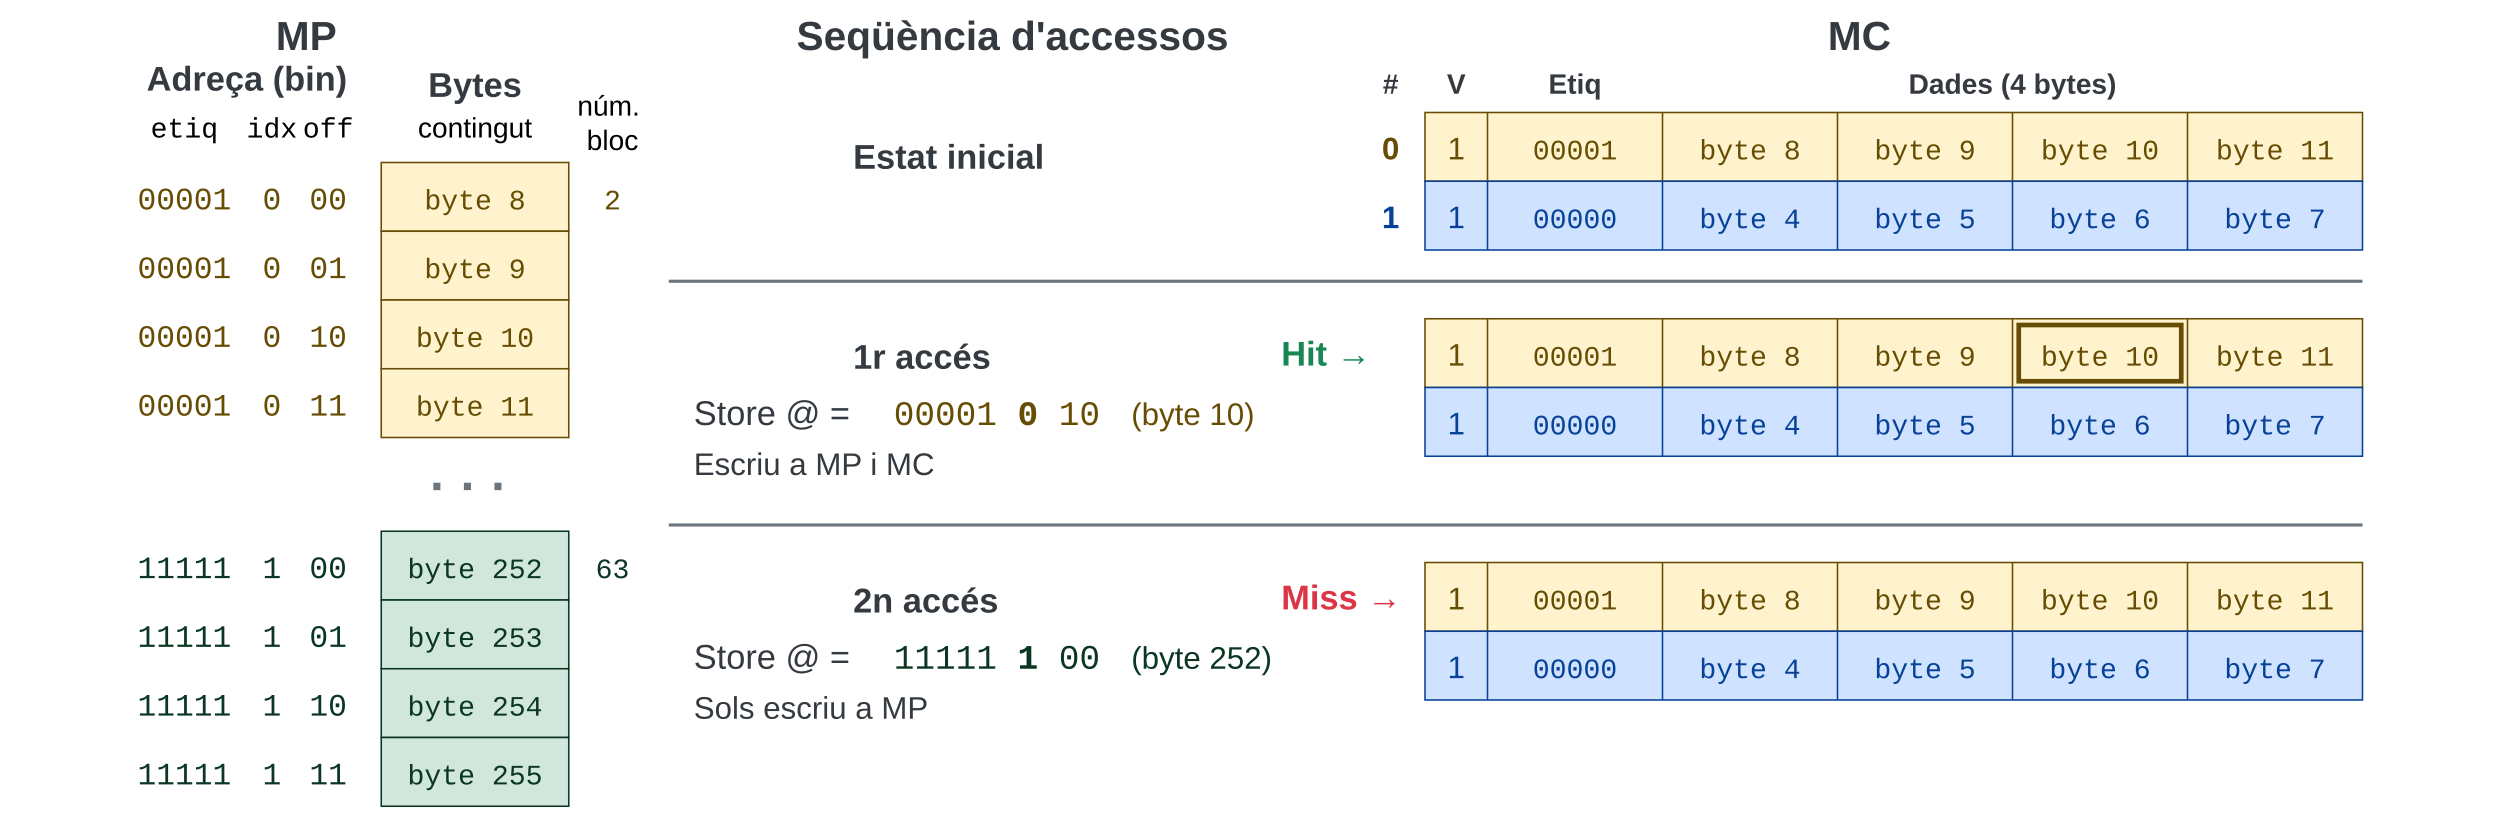
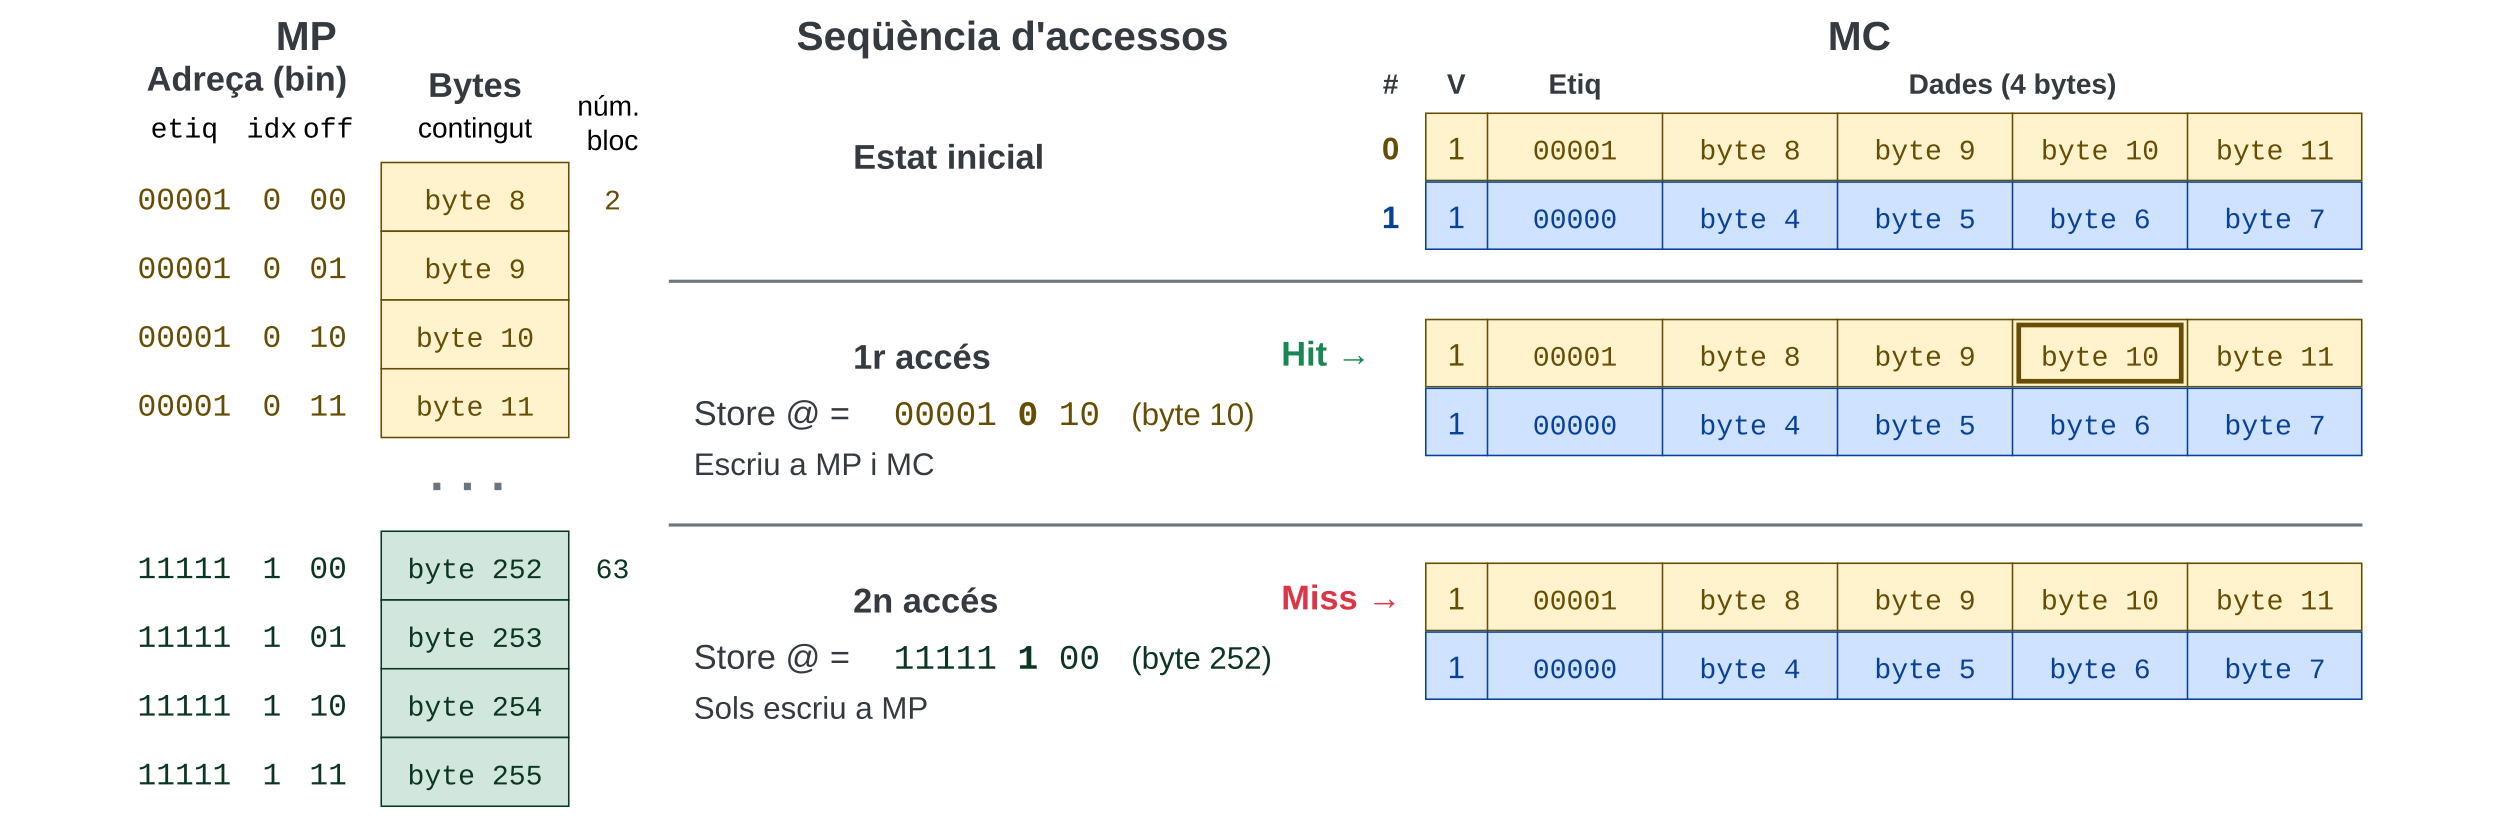
<svg xmlns="http://www.w3.org/2000/svg" viewBox="0 0 800 265" width="800" height="265" font-family="'Liberation Sans', Arial, Helvetica, sans-serif" version="1.1" id="svg120">
  <defs id="defs120" />
  <text x="98" y="16" text-anchor="middle" font-weight="bold" fill="#343a40" font-size="13px" font-family="'Liberation Sans', Arial, Helvetica, sans-serif" id="text1">MP</text>
  <text x="324" y="16" text-anchor="middle" font-weight="bold" fill="#343a40" font-size="13px" font-family="'Liberation Sans', Arial, Helvetica, sans-serif" id="text2">Seqüència d'accessos</text>
  <text x="595" y="16" text-anchor="middle" font-weight="bold" fill="#343a40" font-size="13px" font-family="'Liberation Sans', Arial, Helvetica, sans-serif" id="text3">MC</text>
  <text x="79" y="29" text-anchor="middle" font-weight="bold" font-size="11px" fill="#343a40" font-family="'Liberation Sans', Arial, Helvetica, sans-serif" id="text4">Adreça (bin)</text>
  <text x="152" y="31" text-anchor="middle" font-weight="bold" font-size="11px" fill="#343a40" font-family="'Liberation Sans', Arial, Helvetica, sans-serif" id="text5">Bytes</text>
  <text x="59" y="44" text-anchor="middle" font-size="9px" fill="#000000" font-family="'Liberation Mono', 'Courier New', Courier, monospace" id="text6">etiq</text>
  <text x="87" y="44" text-anchor="middle" font-size="9px" fill="#000000" font-family="'Liberation Mono', 'Courier New', Courier, monospace" id="text7">idx</text>
  <text x="105" y="44" text-anchor="middle" font-size="9px" fill="#000000" font-family="'Liberation Mono', 'Courier New', Courier, monospace" id="text8">off</text>
  <text x="152" y="44" text-anchor="middle" font-size="9px" fill="#000000" font-family="'Liberation Sans', Arial, Helvetica, sans-serif" id="text9">contingut</text>
  <text x="196" y="37" text-anchor="middle" font-size="9px" fill="#000000" font-family="'Liberation Sans', Arial, Helvetica, sans-serif" id="text10">
    <tspan x="196" dy="0" id="tspan9">núm.</tspan>
    <tspan x="196" dy="11" id="tspan10">bloc</tspan>
  </text>
  <text x="445" y="30" text-anchor="middle" font-weight="bold" font-size="9px" fill="#343a40" font-family="'Liberation Sans', Arial, Helvetica, sans-serif" id="text11">#</text>
  <text x="466" y="30" text-anchor="middle" font-weight="bold" font-size="9px" fill="#343a40" font-family="'Liberation Sans', Arial, Helvetica, sans-serif" id="text12">V</text>
  <text x="504" y="30" text-anchor="middle" font-weight="bold" font-size="9px" fill="#343a40" font-family="'Liberation Sans', Arial, Helvetica, sans-serif" id="text13">Etiq</text>
  <text x="644" y="30" text-anchor="middle" font-weight="bold" font-size="9px" fill="#343a40" font-family="'Liberation Sans', Arial, Helvetica, sans-serif" id="text14">Dades (4 bytes)</text>
  <rect x="122" y="52" width="60" height="22" fill="#fff3cd" stroke="#664d03" stroke-width="0.5" id="rect14" />
  <text x="59" y="67" text-anchor="middle" fill="#664d03" font-size="10px" font-family="'Liberation Mono', 'Courier New', Courier, monospace" id="text15">00001</text>
  <text x="87" y="67" text-anchor="middle" fill="#664d03" font-size="10px" font-family="'Liberation Mono', 'Courier New', Courier, monospace" id="text16">0</text>
  <text x="105" y="67" text-anchor="middle" fill="#664d03" font-size="10px" font-family="'Liberation Mono', 'Courier New', Courier, monospace" id="text17">00</text>
  <text x="152" y="67" text-anchor="middle" fill="#664d03" font-size="9px" font-family="'Liberation Mono', 'Courier New', Courier, monospace" id="text18">byte 8</text>
  <text x="196" y="67" text-anchor="middle" fill="#664d03" font-size="9px" font-family="'Liberation Mono', 'Courier New', Courier, monospace" id="text19">2</text>
  <rect x="122" y="74" width="60" height="22" fill="#fff3cd" stroke="#664d03" stroke-width="0.5" id="rect19" />
  <text x="59" y="89" text-anchor="middle" fill="#664d03" font-size="10px" font-family="'Liberation Mono', 'Courier New', Courier, monospace" id="text20">00001</text>
  <text x="87" y="89" text-anchor="middle" fill="#664d03" font-size="10px" font-family="'Liberation Mono', 'Courier New', Courier, monospace" id="text21">0</text>
  <text x="105" y="89" text-anchor="middle" fill="#664d03" font-size="10px" font-family="'Liberation Mono', 'Courier New', Courier, monospace" id="text22">01</text>
  <text x="152" y="89" text-anchor="middle" fill="#664d03" font-size="9px" font-family="'Liberation Mono', 'Courier New', Courier, monospace" id="text23">byte 9</text>
  <rect x="122" y="96" width="60" height="22" fill="#fff3cd" stroke="#664d03" stroke-width="0.5" id="rect23" />
  <text x="59" y="111" text-anchor="middle" fill="#664d03" font-size="10px" font-family="'Liberation Mono', 'Courier New', Courier, monospace" id="text24">00001</text>
  <text x="87" y="111" text-anchor="middle" fill="#664d03" font-size="10px" font-family="'Liberation Mono', 'Courier New', Courier, monospace" id="text25">0</text>
  <text x="105" y="111" text-anchor="middle" fill="#664d03" font-size="10px" font-family="'Liberation Mono', 'Courier New', Courier, monospace" id="text26">10</text>
  <text x="152" y="111" text-anchor="middle" fill="#664d03" font-size="9px" font-family="'Liberation Mono', 'Courier New', Courier, monospace" id="text27">byte 10</text>
  <rect x="122" y="118" width="60" height="22" fill="#fff3cd" stroke="#664d03" stroke-width="0.5" id="rect27" />
  <text x="59" y="133" text-anchor="middle" fill="#664d03" font-size="10px" font-family="'Liberation Mono', 'Courier New', Courier, monospace" id="text28">00001</text>
  <text x="87" y="133" text-anchor="middle" fill="#664d03" font-size="10px" font-family="'Liberation Mono', 'Courier New', Courier, monospace" id="text29">0</text>
  <text x="105" y="133" text-anchor="middle" fill="#664d03" font-size="10px" font-family="'Liberation Mono', 'Courier New', Courier, monospace" id="text30">11</text>
  <text x="152" y="133" text-anchor="middle" fill="#664d03" font-size="9px" font-family="'Liberation Mono', 'Courier New', Courier, monospace" id="text31">byte 11</text>
  <text x="150" y="161" text-anchor="middle" fill="#6c757d" font-size="16px" font-weight="bold" font-family="'Liberation Sans', Arial, Helvetica, sans-serif" id="text32">· · ·</text>
  <rect x="122" y="170" width="60" height="22" fill="#d1e7dd" stroke="#0a3622" stroke-width="0.5" id="rect32" />
  <text x="59" y="185" text-anchor="middle" fill="#0a3622" font-size="10px" font-family="'Liberation Mono', 'Courier New', Courier, monospace" id="text33">11111</text>
  <text x="87" y="185" text-anchor="middle" fill="#0a3622" font-size="10px" font-family="'Liberation Mono', 'Courier New', Courier, monospace" id="text34">1</text>
  <text x="105" y="185" text-anchor="middle" fill="#0a3622" font-size="10px" font-family="'Liberation Mono', 'Courier New', Courier, monospace" id="text35">00</text>
  <text x="152" y="185" text-anchor="middle" fill="#0a3622" font-size="9px" font-family="'Liberation Mono', 'Courier New', Courier, monospace" id="text36">byte 252</text>
  <text x="196" y="185" text-anchor="middle" fill="#0a3622" font-size="9px" font-family="'Liberation Mono', 'Courier New', Courier, monospace" id="text37">63</text>
  <rect x="122" y="192" width="60" height="22" fill="#d1e7dd" stroke="#0a3622" stroke-width="0.5" id="rect37" />
  <text x="59" y="207" text-anchor="middle" fill="#0a3622" font-size="10px" font-family="'Liberation Mono', 'Courier New', Courier, monospace" id="text38">11111</text>
  <text x="87" y="207" text-anchor="middle" fill="#0a3622" font-size="10px" font-family="'Liberation Mono', 'Courier New', Courier, monospace" id="text39">1</text>
  <text x="105" y="207" text-anchor="middle" fill="#0a3622" font-size="10px" font-family="'Liberation Mono', 'Courier New', Courier, monospace" id="text40">01</text>
  <text x="152" y="207" text-anchor="middle" fill="#0a3622" font-size="9px" font-family="'Liberation Mono', 'Courier New', Courier, monospace" id="text41">byte 253</text>
  <rect x="122" y="214" width="60" height="22" fill="#d1e7dd" stroke="#0a3622" stroke-width="0.5" id="rect41" />
  <text x="59" y="229" text-anchor="middle" fill="#0a3622" font-size="10px" font-family="'Liberation Mono', 'Courier New', Courier, monospace" id="text42">11111</text>
  <text x="87" y="229" text-anchor="middle" fill="#0a3622" font-size="10px" font-family="'Liberation Mono', 'Courier New', Courier, monospace" id="text43">1</text>
  <text x="105" y="229" text-anchor="middle" fill="#0a3622" font-size="10px" font-family="'Liberation Mono', 'Courier New', Courier, monospace" id="text44">10</text>
  <text x="152" y="229" text-anchor="middle" fill="#0a3622" font-size="9px" font-family="'Liberation Mono', 'Courier New', Courier, monospace" id="text45">byte 254</text>
  <rect x="122" y="236" width="60" height="22" fill="#d1e7dd" stroke="#0a3622" stroke-width="0.5" id="rect45" />
  <text x="59" y="251" text-anchor="middle" fill="#0a3622" font-size="10px" font-family="'Liberation Mono', 'Courier New', Courier, monospace" id="text46">11111</text>
  <text x="87" y="251" text-anchor="middle" fill="#0a3622" font-size="10px" font-family="'Liberation Mono', 'Courier New', Courier, monospace" id="text47">1</text>
  <text x="105" y="251" text-anchor="middle" fill="#0a3622" font-size="10px" font-family="'Liberation Mono', 'Courier New', Courier, monospace" id="text48">11</text>
  <text x="152" y="251" text-anchor="middle" fill="#0a3622" font-size="9px" font-family="'Liberation Mono', 'Courier New', Courier, monospace" id="text49">byte 255</text>
-   <rect x="456" y="36" width="300" height="22" fill="#fff3cd" stroke="#664d03" stroke-width="0.5" id="rect49" />
+   <rect x="456" y="36" width="300" height="22" fill="#fff3cd" id="rect49" />
+   <rect x="456.25" y="36.25" width="299.5" height="21.5" fill="none" stroke="#664d03" stroke-width="0.5" />
  <line x1="476" y1="36" x2="476" y2="58" stroke="#664d03" stroke-width="0.5" id="line49" />
  <line x1="532" y1="36" x2="532" y2="58" stroke="#664d03" stroke-width="0.5" id="line50" />
  <line x1="588" y1="36" x2="588" y2="58" stroke="#664d03" stroke-width="0.5" id="line51" />
  <line x1="644" y1="36" x2="644" y2="58" stroke="#664d03" stroke-width="0.5" id="line52" />
  <line x1="700" y1="36" x2="700" y2="58" stroke="#664d03" stroke-width="0.5" id="line53" />
  <text x="445" y="51" text-anchor="middle" fill="#664d03" font-weight="bold" font-size="10px" font-family="'Liberation Sans', Arial, Helvetica, sans-serif" id="text53">0</text>
  <text x="466" y="51" text-anchor="middle" fill="#664d03" font-size="10px" font-family="'Liberation Sans', Arial, Helvetica, sans-serif" id="text54">1</text>
  <text x="504" y="51" text-anchor="middle" fill="#664d03" font-size="9px" font-family="'Liberation Mono', 'Courier New', Courier, monospace" id="text55">00001</text>
  <text x="560" y="51" text-anchor="middle" fill="#664d03" font-size="9px" font-family="'Liberation Mono', 'Courier New', Courier, monospace" id="text56">byte 8</text>
  <text x="616" y="51" text-anchor="middle" fill="#664d03" font-size="9px" font-family="'Liberation Mono', 'Courier New', Courier, monospace" id="text57">byte 9</text>
  <text x="672" y="51" text-anchor="middle" fill="#664d03" font-size="9px" font-family="'Liberation Mono', 'Courier New', Courier, monospace" id="text58">byte 10</text>
  <text x="728" y="51" text-anchor="middle" fill="#664d03" font-size="9px" font-family="'Liberation Mono', 'Courier New', Courier, monospace" id="text59">byte 11</text>
  <text x="273" y="54" font-weight="bold" font-size="11px" fill="#343a40" font-family="'Liberation Sans', Arial, Helvetica, sans-serif" id="text60">Estat inicial</text>
-   <rect x="456" y="58" width="300" height="22" fill="#cfe2ff" stroke="#084298" stroke-width="0.5" id="rect60" />
+   <rect x="456" y="58" width="300" height="22" fill="#cfe2ff" id="rect60" />
+   <rect x="456.25" y="58.25" width="299.5" height="21.5" fill="none" stroke="#084298" stroke-width="0.5" />
  <line x1="476" y1="58" x2="476" y2="80" stroke="#084298" stroke-width="0.5" id="line60" />
  <line x1="532" y1="58" x2="532" y2="80" stroke="#084298" stroke-width="0.5" id="line61" />
  <line x1="588" y1="58" x2="588" y2="80" stroke="#084298" stroke-width="0.5" id="line62" />
  <line x1="644" y1="58" x2="644" y2="80" stroke="#084298" stroke-width="0.5" id="line63" />
  <line x1="700" y1="58" x2="700" y2="80" stroke="#084298" stroke-width="0.5" id="line64" />
  <text x="445" y="73" text-anchor="middle" fill="#084298" font-weight="bold" font-size="10px" font-family="'Liberation Sans', Arial, Helvetica, sans-serif" id="text64">1</text>
  <text x="466" y="73" text-anchor="middle" fill="#084298" font-size="10px" font-family="'Liberation Sans', Arial, Helvetica, sans-serif" id="text65">1</text>
  <text x="504" y="73" text-anchor="middle" fill="#084298" font-size="9px" font-family="'Liberation Mono', 'Courier New', Courier, monospace" id="text66">00000</text>
  <text x="560" y="73" text-anchor="middle" fill="#084298" font-size="9px" font-family="'Liberation Mono', 'Courier New', Courier, monospace" id="text67">byte 4</text>
  <text x="616" y="73" text-anchor="middle" fill="#084298" font-size="9px" font-family="'Liberation Mono', 'Courier New', Courier, monospace" id="text68">byte 5</text>
  <text x="672" y="73" text-anchor="middle" fill="#084298" font-size="9px" font-family="'Liberation Mono', 'Courier New', Courier, monospace" id="text69">byte 6</text>
  <text x="728" y="73" text-anchor="middle" fill="#084298" font-size="9px" font-family="'Liberation Mono', 'Courier New', Courier, monospace" id="text70">byte 7</text>
  <line x1="214" y1="90" x2="756" y2="90" stroke="#6c757d" stroke-width="1" id="line70" />
-   <rect x="456" y="102" width="300" height="22" fill="#fff3cd" stroke="#664d03" stroke-width="0.5" id="rect70" />
+   <rect x="456" y="102" width="300" height="22" fill="#fff3cd" id="rect70" />
+   <rect x="456.25" y="102.25" width="299.5" height="21.5" fill="none" stroke="#664d03" stroke-width="0.5" />
  <line x1="476" y1="102" x2="476" y2="124" stroke="#664d03" stroke-width="0.5" id="line71" />
  <line x1="532" y1="102" x2="532" y2="124" stroke="#664d03" stroke-width="0.5" id="line72" />
  <line x1="588" y1="102" x2="588" y2="124" stroke="#664d03" stroke-width="0.5" id="line73" />
  <line x1="644" y1="102" x2="644" y2="124" stroke="#664d03" stroke-width="0.5" id="line74" />
  <line x1="700" y1="102" x2="700" y2="124" stroke="#664d03" stroke-width="0.5" id="line75" />
  <text x="466" y="117" text-anchor="middle" fill="#664d03" font-size="10px" font-family="'Liberation Sans', Arial, Helvetica, sans-serif" id="text75">1</text>
  <text x="504" y="117" text-anchor="middle" fill="#664d03" font-size="9px" font-family="'Liberation Mono', 'Courier New', Courier, monospace" id="text76">00001</text>
  <text x="560" y="117" text-anchor="middle" fill="#664d03" font-size="9px" font-family="'Liberation Mono', 'Courier New', Courier, monospace" id="text77">byte 8</text>
  <text x="616" y="117" text-anchor="middle" fill="#664d03" font-size="9px" font-family="'Liberation Mono', 'Courier New', Courier, monospace" id="text78">byte 9</text>
  <text x="672" y="117" text-anchor="middle" fill="#664d03" font-size="9px" font-family="'Liberation Mono', 'Courier New', Courier, monospace" id="text79">byte 10</text>
  <text x="728" y="117" text-anchor="middle" fill="#664d03" font-size="9px" font-family="'Liberation Mono', 'Courier New', Courier, monospace" id="text80">byte 11</text>
-   <rect x="456" y="124" width="300" height="22" fill="#cfe2ff" stroke="#084298" stroke-width="0.5" id="rect80" />
+   <rect x="456" y="124" width="300" height="22" fill="#cfe2ff" id="rect80" />
+   <rect x="456.25" y="124.25" width="299.5" height="21.5" fill="none" stroke="#084298" stroke-width="0.5" />
  <line x1="476" y1="124" x2="476" y2="146" stroke="#084298" stroke-width="0.5" id="line80" />
  <line x1="532" y1="124" x2="532" y2="146" stroke="#084298" stroke-width="0.5" id="line81" />
  <line x1="588" y1="124" x2="588" y2="146" stroke="#084298" stroke-width="0.5" id="line82" />
  <line x1="644" y1="124" x2="644" y2="146" stroke="#084298" stroke-width="0.5" id="line83" />
  <line x1="700" y1="124" x2="700" y2="146" stroke="#084298" stroke-width="0.5" id="line84" />
  <text x="466" y="139" text-anchor="middle" fill="#084298" font-size="10px" font-family="'Liberation Sans', Arial, Helvetica, sans-serif" id="text84">1</text>
  <text x="504" y="139" text-anchor="middle" fill="#084298" font-size="9px" font-family="'Liberation Mono', 'Courier New', Courier, monospace" id="text85">00000</text>
  <text x="560" y="139" text-anchor="middle" fill="#084298" font-size="9px" font-family="'Liberation Mono', 'Courier New', Courier, monospace" id="text86">byte 4</text>
  <text x="616" y="139" text-anchor="middle" fill="#084298" font-size="9px" font-family="'Liberation Mono', 'Courier New', Courier, monospace" id="text87">byte 5</text>
  <text x="672" y="139" text-anchor="middle" fill="#084298" font-size="9px" font-family="'Liberation Mono', 'Courier New', Courier, monospace" id="text88">byte 6</text>
  <text x="728" y="139" text-anchor="middle" fill="#084298" font-size="9px" font-family="'Liberation Mono', 'Courier New', Courier, monospace" id="text89">byte 7</text>
  <text x="273" y="118" font-weight="bold" font-size="11px" fill="#343a40" font-family="'Liberation Sans', Arial, Helvetica, sans-serif" id="text90">1r accés</text>
  <text x="410" y="117" font-weight="bold" font-size="11px" fill="#198754" font-family="'Liberation Sans', Arial, Helvetica, sans-serif" id="text91">Hit →</text>
  <text x="222" y="136" font-size="11px" fill="#343a40" font-family="'Liberation Sans', Arial, Helvetica, sans-serif" id="text92">Store @ =</text>
  <text x="286" y="136" font-size="11px" fill="#664d03" font-family="'Liberation Mono', 'Courier New', Courier, monospace" id="text93">00001 <tspan font-weight="bold" id="tspan92">0</tspan> 10</text>
  <text x="362" y="136" font-size="10px" fill="#664d03" font-family="'Liberation Sans', Arial, Helvetica, sans-serif" id="text94">(byte 10)</text>
  <text x="222" y="152" font-size="10px" fill="#343a40" font-family="'Liberation Sans', Arial, Helvetica, sans-serif" id="text95" style="font-style:normal;font-variant:normal;font-weight:normal;font-stretch:normal;font-size:10px;font-family:'Liberation Sans', Arial, Helvetica, sans-serif;-inkscape-font-specification:'Liberation Sans, Arial, Helvetica, sans-serif, Normal';font-variant-ligatures:normal;font-variant-caps:normal;font-variant-numeric:normal;font-variant-east-asian:normal;fill:#343a40">
    <tspan id="tspan120" x="222" y="152">Escriu a MP i MC</tspan>
  </text>
  <rect x="646" y="104" width="52" height="18" fill="none" stroke="#664d03" stroke-width="1.5" id="rect95" />
  <line x1="214" y1="168" x2="756" y2="168" stroke="#6c757d" stroke-width="1" id="line95" />
-   <rect x="456" y="180" width="300" height="22" fill="#fff3cd" stroke="#664d03" stroke-width="0.5" id="rect96" />
+   <rect x="456" y="180" width="300" height="22" fill="#fff3cd" id="rect96" />
+   <rect x="456.25" y="180.25" width="299.5" height="21.5" fill="none" stroke="#664d03" stroke-width="0.5" />
  <line x1="476" y1="180" x2="476" y2="202" stroke="#664d03" stroke-width="0.5" id="line96" />
  <line x1="532" y1="180" x2="532" y2="202" stroke="#664d03" stroke-width="0.5" id="line97" />
  <line x1="588" y1="180" x2="588" y2="202" stroke="#664d03" stroke-width="0.5" id="line98" />
  <line x1="644" y1="180" x2="644" y2="202" stroke="#664d03" stroke-width="0.5" id="line99" />
  <line x1="700" y1="180" x2="700" y2="202" stroke="#664d03" stroke-width="0.5" id="line100" />
  <text x="466" y="195" text-anchor="middle" fill="#664d03" font-size="10px" font-family="'Liberation Sans', Arial, Helvetica, sans-serif" id="text100">1</text>
  <text x="504" y="195" text-anchor="middle" fill="#664d03" font-size="9px" font-family="'Liberation Mono', 'Courier New', Courier, monospace" id="text101">00001</text>
  <text x="560" y="195" text-anchor="middle" fill="#664d03" font-size="9px" font-family="'Liberation Mono', 'Courier New', Courier, monospace" id="text102">byte 8</text>
  <text x="616" y="195" text-anchor="middle" fill="#664d03" font-size="9px" font-family="'Liberation Mono', 'Courier New', Courier, monospace" id="text103">byte 9</text>
  <text x="672" y="195" text-anchor="middle" fill="#664d03" font-size="9px" font-family="'Liberation Mono', 'Courier New', Courier, monospace" id="text104">byte 10</text>
  <text x="728" y="195" text-anchor="middle" fill="#664d03" font-size="9px" font-family="'Liberation Mono', 'Courier New', Courier, monospace" id="text105">byte 11</text>
-   <rect x="456" y="202" width="300" height="22" fill="#cfe2ff" stroke="#084298" stroke-width="0.5" id="rect105" />
+   <rect x="456" y="202" width="300" height="22" fill="#cfe2ff" id="rect105" />
+   <rect x="456.25" y="202.25" width="299.5" height="21.5" fill="none" stroke="#084298" stroke-width="0.5" />
  <line x1="476" y1="202" x2="476" y2="224" stroke="#084298" stroke-width="0.5" id="line105" />
  <line x1="532" y1="202" x2="532" y2="224" stroke="#084298" stroke-width="0.5" id="line106" />
  <line x1="588" y1="202" x2="588" y2="224" stroke="#084298" stroke-width="0.5" id="line107" />
  <line x1="644" y1="202" x2="644" y2="224" stroke="#084298" stroke-width="0.5" id="line108" />
  <line x1="700" y1="202" x2="700" y2="224" stroke="#084298" stroke-width="0.5" id="line109" />
  <text x="466" y="217" text-anchor="middle" fill="#084298" font-size="10px" font-family="'Liberation Sans', Arial, Helvetica, sans-serif" id="text109">1</text>
  <text x="504" y="217" text-anchor="middle" fill="#084298" font-size="9px" font-family="'Liberation Mono', 'Courier New', Courier, monospace" id="text110">00000</text>
  <text x="560" y="217" text-anchor="middle" fill="#084298" font-size="9px" font-family="'Liberation Mono', 'Courier New', Courier, monospace" id="text111">byte 4</text>
  <text x="616" y="217" text-anchor="middle" fill="#084298" font-size="9px" font-family="'Liberation Mono', 'Courier New', Courier, monospace" id="text112">byte 5</text>
  <text x="672" y="217" text-anchor="middle" fill="#084298" font-size="9px" font-family="'Liberation Mono', 'Courier New', Courier, monospace" id="text113">byte 6</text>
  <text x="728" y="217" text-anchor="middle" fill="#084298" font-size="9px" font-family="'Liberation Mono', 'Courier New', Courier, monospace" id="text114">byte 7</text>
  <text x="273" y="196" font-weight="bold" font-size="11px" fill="#343a40" font-family="'Liberation Sans', Arial, Helvetica, sans-serif" id="text115">2n accés</text>
  <text x="410" y="195" font-weight="bold" font-size="11px" fill="#dc3545" font-family="'Liberation Sans', Arial, Helvetica, sans-serif" id="text116">Miss →</text>
  <text x="222" y="214" font-size="11px" fill="#343a40" font-family="'Liberation Sans', Arial, Helvetica, sans-serif" id="text117">Store @ =</text>
  <text x="286" y="214" font-size="11px" fill="#0a3622" font-family="'Liberation Mono', 'Courier New', Courier, monospace" id="text118">11111 <tspan font-weight="bold" id="tspan117">1</tspan> 00</text>
  <text x="362" y="214" font-size="10px" fill="#0a3622" font-family="'Liberation Sans', Arial, Helvetica, sans-serif" id="text119">(byte 252)</text>
  <text x="222" y="230" font-size="10px" fill="#343a40" font-family="'Liberation Sans', Arial, Helvetica, sans-serif" id="text120" style="font-style:normal;font-variant:normal;font-weight:normal;font-stretch:normal;font-size:10px;font-family:'Liberation Sans', Arial, Helvetica, sans-serif;-inkscape-font-specification:'Liberation Sans, Arial, Helvetica, sans-serif, Normal';font-variant-ligatures:normal;font-variant-caps:normal;font-variant-numeric:normal;font-variant-east-asian:normal;fill:#343a40">
    <tspan id="tspan121" x="222" y="230">Sols escriu a MP</tspan>
  </text>
</svg>
